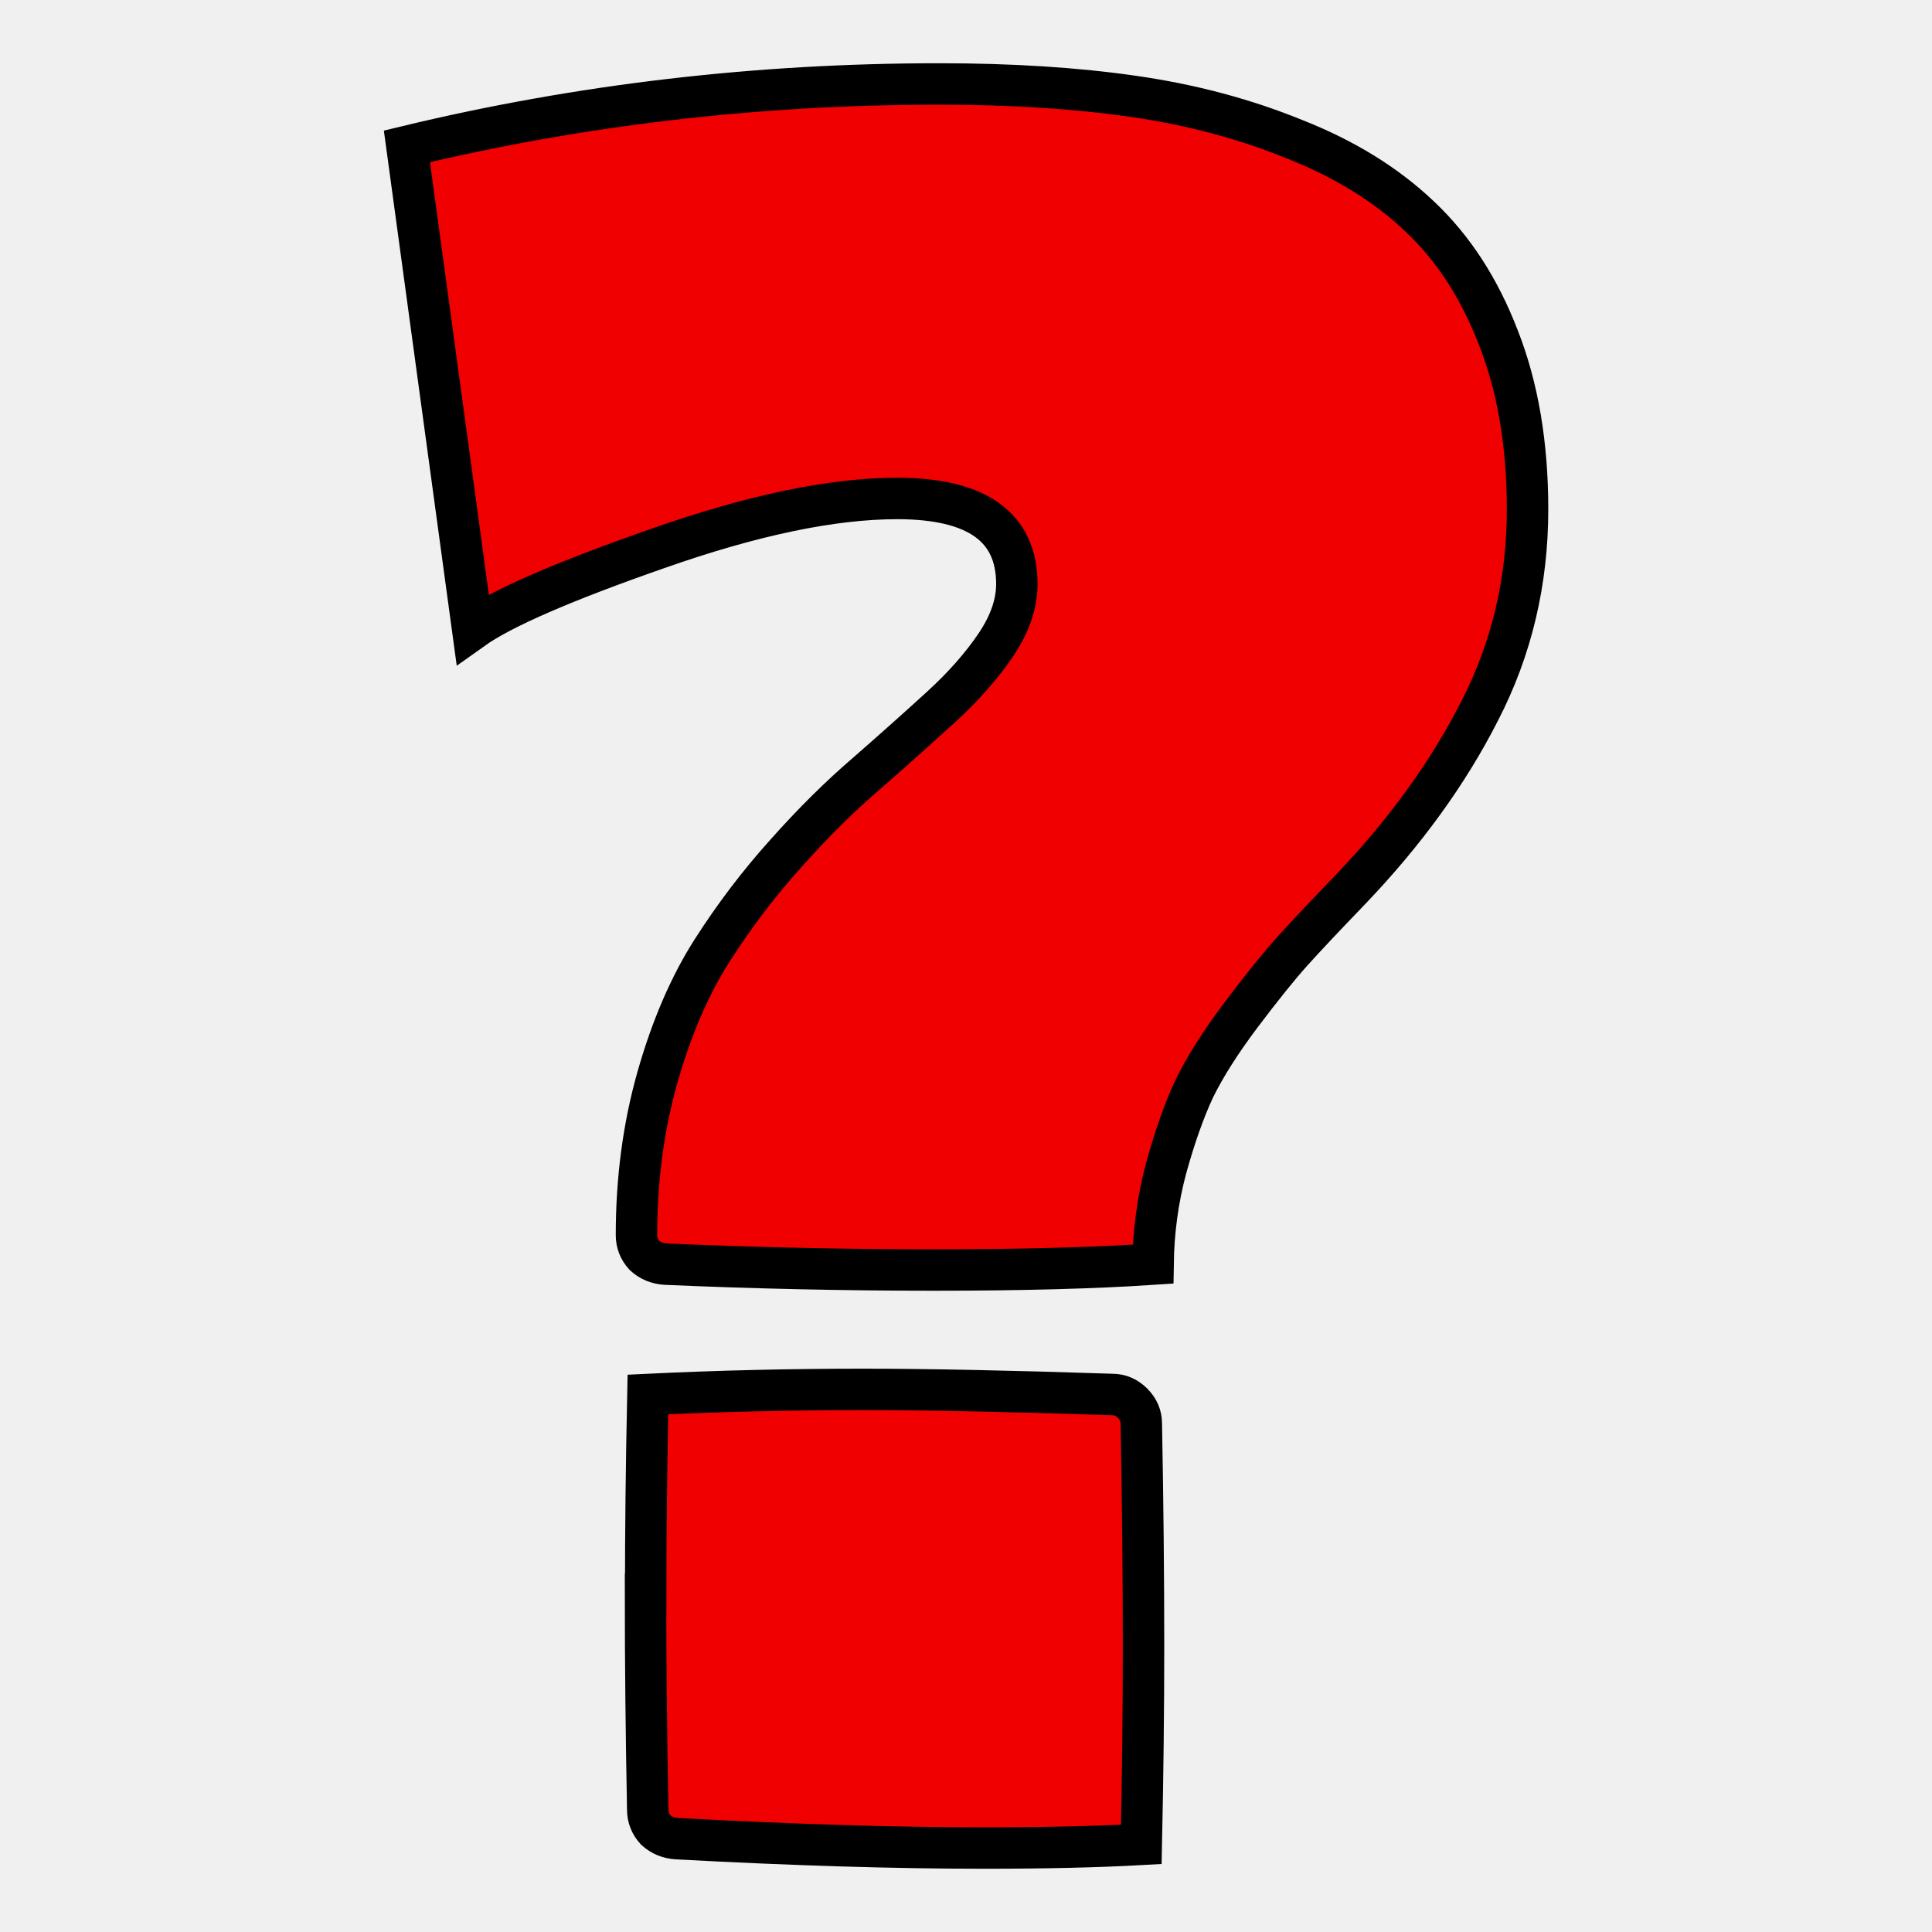
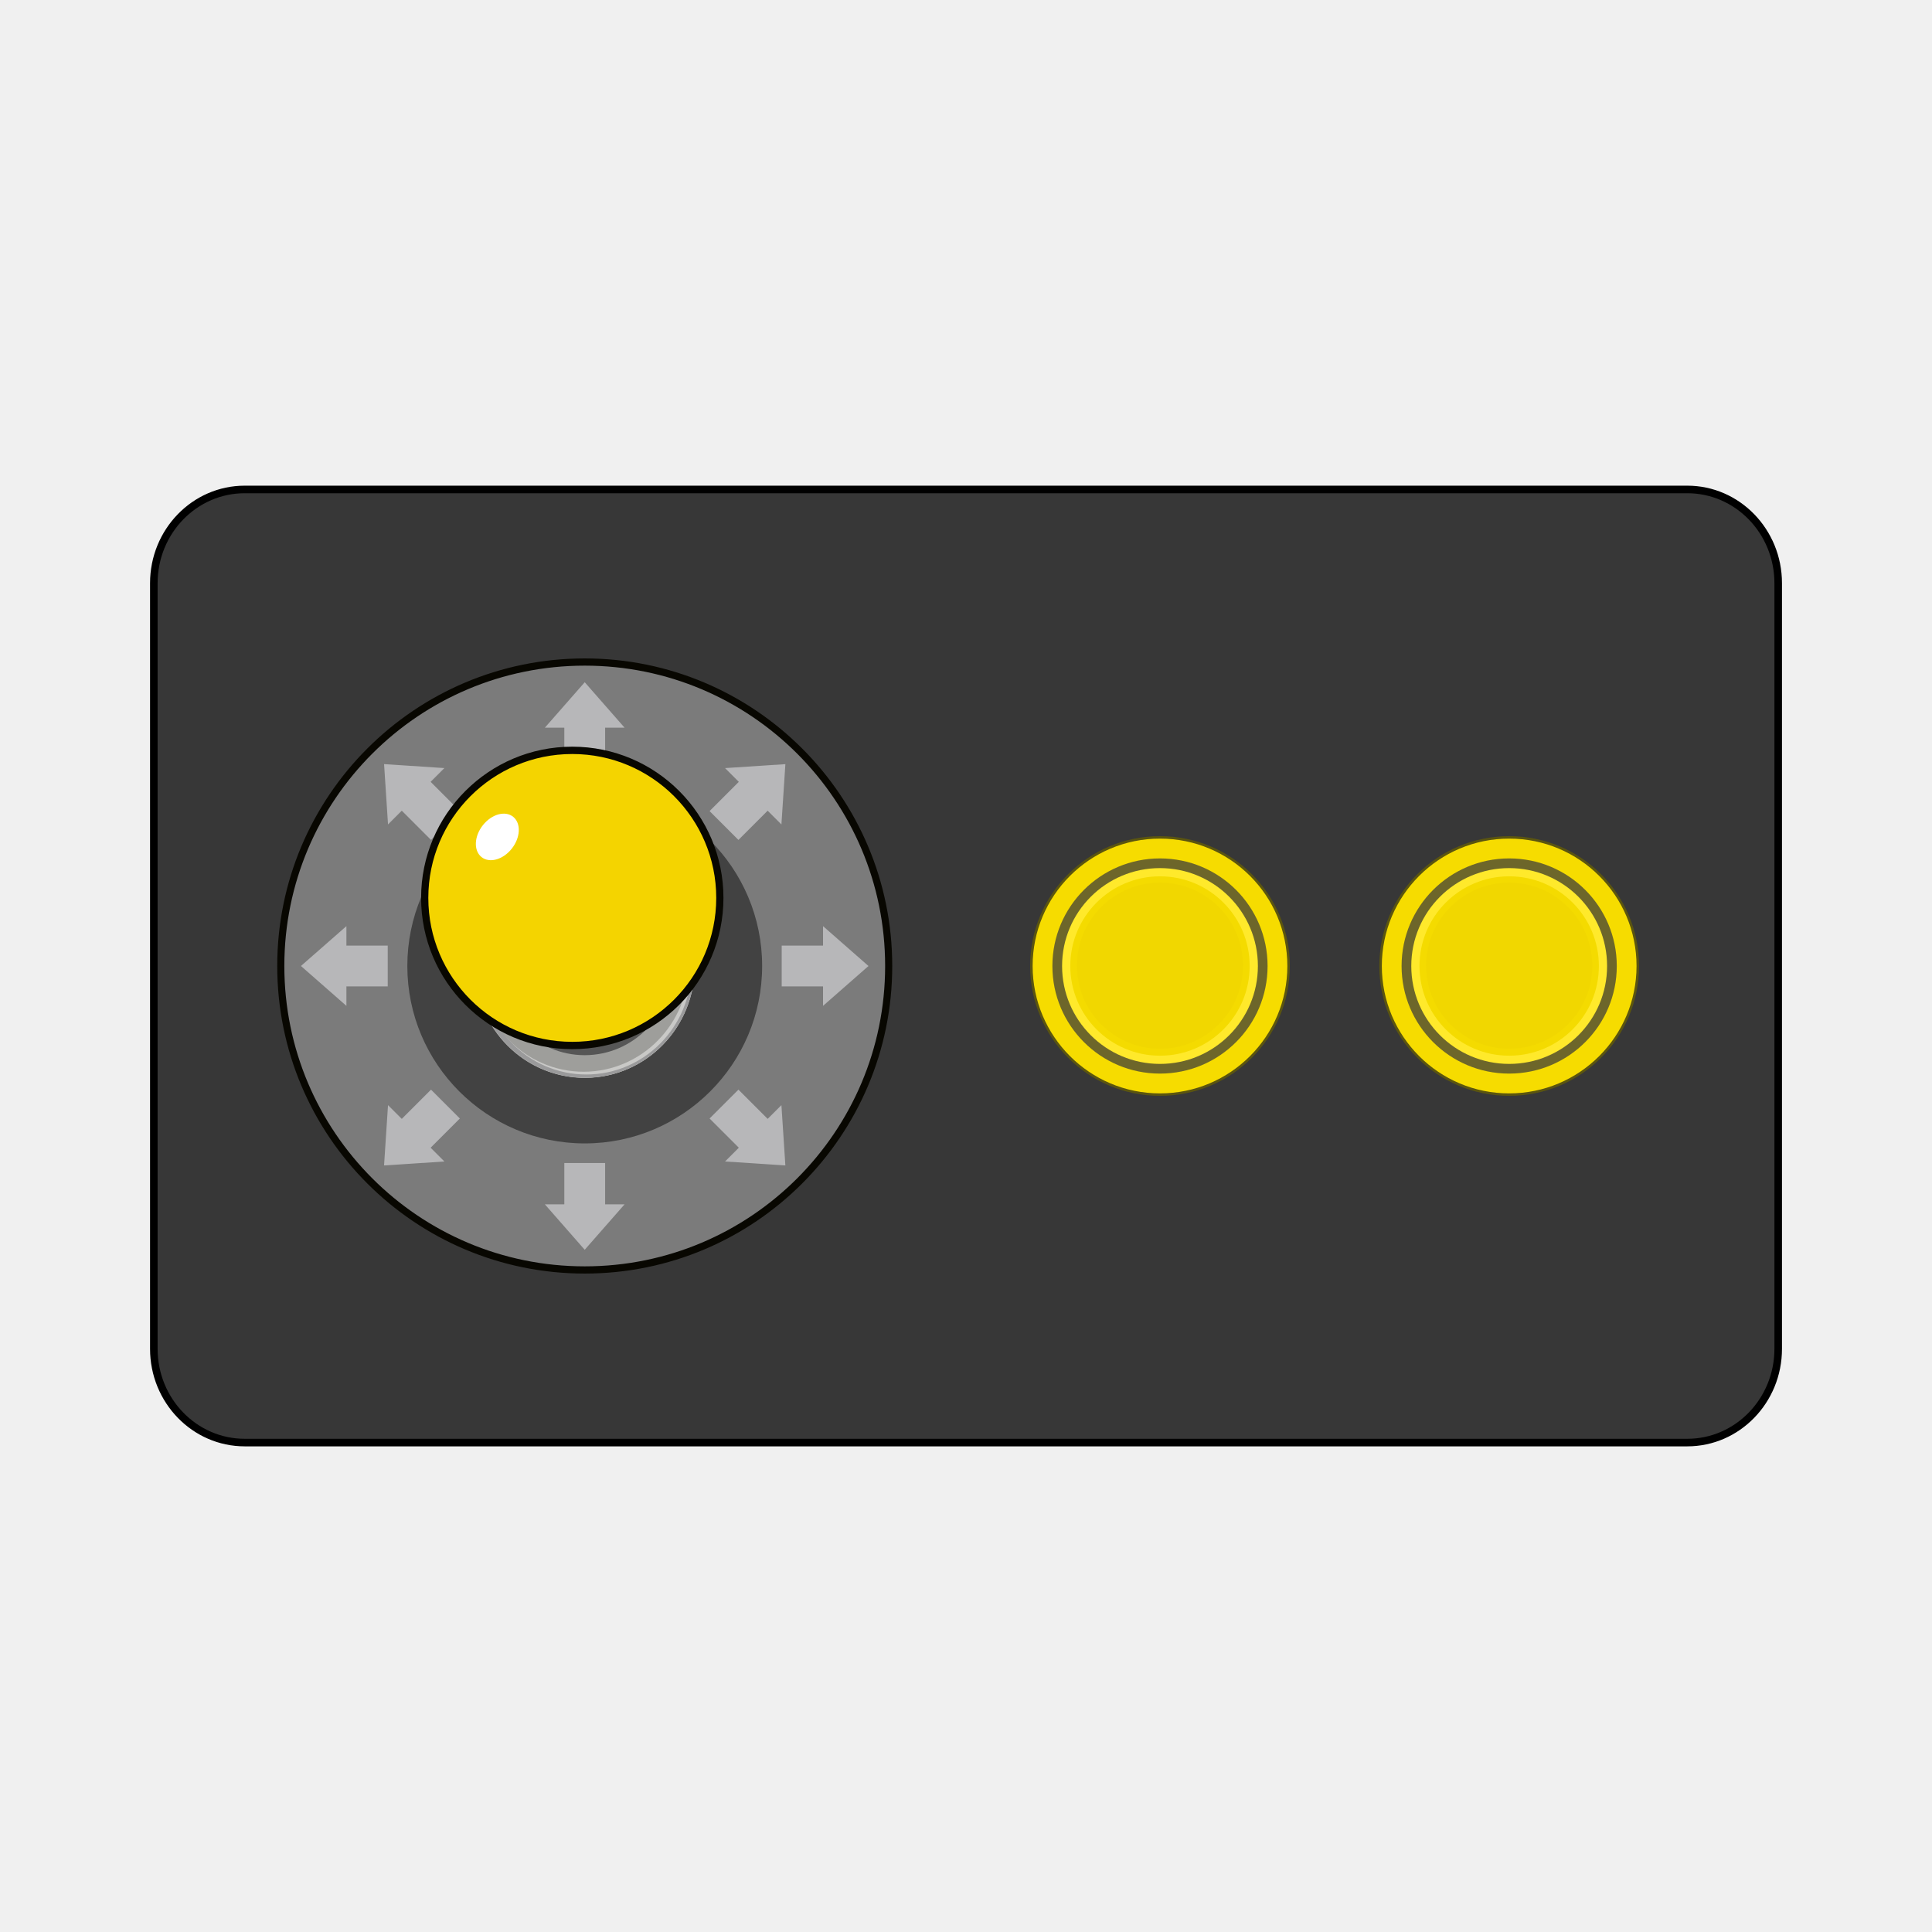
- <svg xmlns="http://www.w3.org/2000/svg" width="42" height="42" viewBox="0 0 11.113 11.113" version="1.1" id="svg4925">
+ <svg xmlns="http://www.w3.org/2000/svg" width="256" height="256" viewBox="0 0 67.733 67.733" version="1.1" id="svg4925">
  <defs id="defs4919" />
-   <g id="layer1" transform="translate(0,-285.8875)">
-     <g aria-label="?" style="font-style:normal;font-variant:normal;font-weight:normal;font-stretch:normal;font-size:18.723px;line-height:1.25;font-family:Digitalt;-inkscape-font-specification:Digitalt;letter-spacing:0px;word-spacing:0px;fill:#f00000;fill-opacity:1;stroke:#000000;stroke-width:0.261;stroke-miterlimit:4;stroke-dasharray:none;stroke-opacity:1" id="text4825" transform="matrix(0.913161,0,0,0.913161,1.938809,25.3087)">
-       <path d="m 1.944,295.4 q 0,-0.599 0.014,-1.257 0.667,-0.032 1.353,-0.032 0.603,0 1.572,0.032 0.073,0 0.128,0.055 0.055,0.055 0.055,0.128 0.014,0.741 0.014,1.403 0,0.59 -0.014,1.248 -0.411,0.023 -0.992,0.023 -0.841,0 -1.934,-0.059 -0.078,-0.005 -0.133,-0.055 -0.05,-0.055 -0.05,-0.128 -0.014,-0.718 -0.014,-1.358 z m -1.504,-9.119 q 1.632,-0.393 3.355,-0.393 0.681,0 1.221,0.078 0.544,0.078 1.015,0.27 0.475,0.187 0.791,0.489 0.315,0.297 0.494,0.763 0.183,0.466 0.183,1.079 0,0.686 -0.302,1.271 -0.297,0.585 -0.818,1.129 -0.242,0.251 -0.366,0.389 -0.123,0.137 -0.32,0.398 -0.192,0.256 -0.293,0.462 -0.096,0.206 -0.178,0.503 -0.078,0.293 -0.082,0.603 -0.553,0.037 -1.38,0.037 -0.85,0 -1.691,-0.037 -0.078,-0.005 -0.133,-0.055 -0.05,-0.055 -0.05,-0.128 0,-0.53 0.133,-0.997 0.133,-0.466 0.343,-0.795 0.21,-0.329 0.466,-0.613 0.256,-0.288 0.512,-0.507 0.256,-0.224 0.466,-0.416 0.21,-0.192 0.343,-0.389 0.133,-0.197 0.133,-0.384 0,-0.539 -0.754,-0.539 -0.613,0 -1.508,0.315 -0.891,0.311 -1.166,0.507 z" style="fill:#f00000;fill-opacity:1;stroke:#000000;stroke-width:0.261;stroke-miterlimit:4;stroke-dasharray:none;stroke-opacity:1" id="path4827" />
+   <g id="layer1" transform="translate(0,-229.2666)">
+     <rect style="opacity:1;vector-effect:none;fill:#373737;fill-opacity:1;stroke:#000000;stroke-width:0.265;stroke-linecap:butt;stroke-linejoin:round;stroke-miterlimit:4;stroke-dasharray:none;stroke-dashoffset:0;stroke-opacity:1;paint-order:normal" id="rect5985-6-0" width="56.948" height="33.415" x="5.393" y="246.426" ry="3.287" rx="3.187" />
+     <g id="g4928" transform="matrix(0.9999044,0,0,1.016446,0.00195324,-4.327527)">
+       <ellipse ry="10.484" rx="10.657" cx="20.5" cy="263.133" id="circle34-2-3-3-0-2" style="opacity:1;fill:#7b7b7b;fill-opacity:1;stroke:#080701;stroke-width:0.249;stroke-miterlimit:4;stroke-dasharray:none;stroke-opacity:1" />
+       <ellipse ry="6.119" rx="6.22" cx="20.5" cy="263.133" id="circle34-2-3-39-9" style="opacity:1;fill:#424242;fill-opacity:1;stroke-width:0.145" />
+       <g transform="matrix(0.8330163,0,0,0.8194597,4.525131,59.03631)" id="g5882-1-9">
+         <g id="g5815-9-6">
+           <g id="g5786-6-0">
+             <path style="fill:#b7b7b9;fill-opacity:1;stroke-width:0.108" d="m 19.177,237.119 -1.678,1.913 h 0.819 v 1.74 h 1.717 v -1.74 h 0.819 z" id="path4-0-9-2" />
+             <path style="fill:#b7b7b9;fill-opacity:1;stroke-width:0.108" d="m 19.176,261.007 1.678,-1.913 h -0.819 v -1.74 h -1.717 v 1.74 h -0.819 z" id="path4-0-4-3-7" />
+           </g>
+           <g transform="rotate(90,19.17658,249.0628)" id="g5786-9-3-6">
+             <path style="fill:#b7b7b9;fill-opacity:1;stroke-width:0.108" d="m 19.177,237.119 -1.678,1.913 h 0.819 v 1.74 h 1.717 v -1.74 h 0.819 z" id="path4-0-1-8-1" />
+             <path style="fill:#b7b7b9;fill-opacity:1;stroke-width:0.108" d="m 19.176,261.007 1.678,-1.913 h -0.819 v -1.74 h -1.717 v 1.74 h -0.819 z" id="path4-0-4-9-0-3" />
+           </g>
+         </g>
+         <g id="g5815-6-5-2" transform="rotate(45,19.23828,249.0373)">
+           <g id="g5786-4-6-1">
+             <path style="fill:#b7b7b9;fill-opacity:1;stroke-width:0.108" d="m 19.177,237.119 -1.678,1.913 h 0.819 v 1.74 h 1.717 v -1.74 h 0.819 z" id="path4-0-0-6-59" />
+             <path style="fill:#b7b7b9;fill-opacity:1;stroke-width:0.108" d="m 19.176,261.007 1.678,-1.913 h -0.819 v -1.74 h -1.717 v 1.74 h -0.819 z" id="path4-0-4-0-4-9" />
+           </g>
+           <g transform="rotate(90,19.17658,249.0628)" id="g5786-9-4-0-1">
+             <path style="fill:#b7b7b9;fill-opacity:1;stroke-width:0.108" d="m 19.177,237.119 -1.678,1.913 h 0.819 v 1.74 h 1.717 v -1.74 h 0.819 z" id="path4-0-1-6-0-4" />
+             <path style="fill:#b7b7b9;fill-opacity:1;stroke-width:0.108" d="m 19.176,261.007 1.678,-1.913 h -0.819 v -1.74 h -1.717 v 1.74 h -0.819 z" id="path4-0-4-9-2-4-9" />
+           </g>
+         </g>
+       </g>
+       <circle id="ellipse8-1" transform="rotate(-166.691)" cy="-251.347" cx="-80.523" r="3.86" style="fill:#9e9e9b;stroke-width:0.137" />
+       <circle transform="rotate(-90)" id="circle10-0" r="3.076" cy="20.498" cx="-263.133" style="fill:#565656;stroke-width:0.137" />
+       <path id="path12-7" d="m 20.507,259.297 c -2.123,0 -3.845,1.721 -3.845,3.845 0,2.123 1.721,3.845 3.845,3.845 2.123,0 3.845,-1.721 3.845,-3.845 0,-2.123 -1.721,-3.845 -3.845,-3.845 z m -0.047,7.483 c -2.035,0 -3.685,-1.65 -3.685,-3.685 0,-2.035 1.65,-3.685 3.685,-3.685 2.035,0 3.685,1.65 3.685,3.685 0,2.035 -1.65,3.685 -3.685,3.685 z" style="fill:#c9c9c7;stroke-width:0.137" />
+       <path id="path14-5" d="m 20.507,266.987 c 2.123,0 3.845,-1.721 3.845,-3.845 0,-2.123 -1.721,-3.845 -3.845,-3.845 -2.123,0 -3.845,1.721 -3.845,3.845 1.28e-4,2.124 1.722,3.845 3.845,3.845 z m 0.047,-7.482 c 2.035,0 3.685,1.65 3.685,3.685 0,2.035 -1.65,3.685 -3.685,3.685 -2.035,0 -3.685,-1.65 -3.685,-3.685 1.28e-4,-2.035 1.65,-3.685 3.685,-3.685 z" style="fill:#9a9a9b;stroke-width:0.137" />
+       <ellipse ry="5.09" rx="5.174" cx="20.063" cy="260.785" id="circle34-2-3-1-4-8" style="opacity:1;fill:#f4d400;fill-opacity:1;stroke:#080701;stroke-width:0.253;stroke-miterlimit:4;stroke-dasharray:none;stroke-opacity:1" />
+       <ellipse transform="matrix(0.6842207,0.729275,-0.6842207,0.729275,0,0)" ry="0.887" rx="0.651" cy="164.614" cx="190.096" id="path4910-2-7" style="opacity:1;vector-effect:none;fill:#ffffff;fill-opacity:1;stroke:none;stroke-width:0.019;stroke-linecap:butt;stroke-linejoin:round;stroke-miterlimit:4;stroke-dasharray:none;stroke-dashoffset:0;stroke-opacity:0.843;paint-order:normal" />
+     </g>
+     <g id="g5051" transform="translate(-0.2109925)">
+       <g id="g4943" transform="matrix(0.4478123,0,0,0.4405245,36.32593,158.0145)">
+         <ellipse style="opacity:1;vector-effect:none;fill:#f6dc00;fill-opacity:1;stroke:#5b550f;stroke-width:0.195;stroke-linecap:butt;stroke-linejoin:round;stroke-miterlimit:4;stroke-dasharray:none;stroke-dashoffset:0;stroke-opacity:1;paint-order:normal" id="path4799-0-2" cx="238.622" cy="-10.166" transform="rotate(90)" rx="10.235" ry="10.068" />
+         <g id="g8-8-1-9-1-8-6-2" transform="matrix(-0.5809419,0,0,-0.5905526,26.95507,254.7441)" style="fill:#6d662a;fill-opacity:1;stroke:none;stroke-width:1.225;stroke-miterlimit:4;stroke-dasharray:none;stroke-opacity:1">
+           <circle style="fill:#6d662a;fill-opacity:1;stroke:none;stroke-width:1.225;stroke-miterlimit:4;stroke-dasharray:none;stroke-opacity:1" id="circle6-1-0-9-9-5-1-4" r="14.5" cy="27.3" cx="28.9" />
+         </g>
+         <g id="g8-8-1-9-1-5-7" transform="matrix(-0.5286,0,0,-0.5373448,25.44239,253.2915)" style="fill:#ffe92b;fill-opacity:1;stroke:none;stroke-width:1.225;stroke-miterlimit:4;stroke-dasharray:none;stroke-opacity:1">
+           <circle style="fill:#ffe92b;fill-opacity:1;stroke:none;stroke-width:1.225;stroke-miterlimit:4;stroke-dasharray:none;stroke-opacity:1" id="circle6-1-0-9-9-54-7" r="14.5" cy="27.3" cx="28.9" />
+         </g>
+         <g id="g8-69-8-5-8-7-2-7-5" transform="matrix(-0.4842183,0,0,-0.4922289,24.15979,252.0598)" style="fill:#f4db00;fill-opacity:1;stroke:none;stroke-opacity:1">
+           <circle style="fill:#f4db00;fill-opacity:1;stroke:none;stroke-opacity:1" id="circle6-2-9-0-1-8-5-6-4" r="14.5" cy="27.3" cx="28.9" />
+         </g>
+         <g id="g8-69-8-5-8-7-5-8" transform="matrix(-0.4485264,0,0,-0.4559465,23.12829,251.0439)" style="fill:#f1d700;fill-opacity:1;stroke:none;stroke-opacity:1">
+           <circle style="fill:#f1d700;fill-opacity:1;stroke:none;stroke-opacity:1" id="circle6-2-9-0-1-8-69-1" r="14.5" cy="27.3" cx="28.9" />
+         </g>
+       </g>
+       <g id="g4943-94" transform="matrix(0.4478123,0,0,0.4405245,48.56823,158.0144)">
+         <ellipse style="opacity:1;vector-effect:none;fill:#f6dc00;fill-opacity:1;stroke:#5b550f;stroke-width:0.195;stroke-linecap:butt;stroke-linejoin:round;stroke-miterlimit:4;stroke-dasharray:none;stroke-dashoffset:0;stroke-opacity:1;paint-order:normal" id="path4799-0-2-6" cx="238.622" cy="-10.166" transform="rotate(90)" rx="10.235" ry="10.068" />
+         <g id="g8-8-1-9-1-8-6-2-9" transform="matrix(-0.5809419,0,0,-0.5905526,26.95507,254.7441)" style="fill:#6d662a;fill-opacity:1;stroke:none;stroke-width:1.225;stroke-miterlimit:4;stroke-dasharray:none;stroke-opacity:1">
+           <circle style="fill:#6d662a;fill-opacity:1;stroke:none;stroke-width:1.225;stroke-miterlimit:4;stroke-dasharray:none;stroke-opacity:1" id="circle6-1-0-9-9-5-1-4-2" r="14.5" cy="27.3" cx="28.9" />
+         </g>
+         <g id="g8-8-1-9-1-5-7-2" transform="matrix(-0.5286,0,0,-0.5373448,25.44239,253.2915)" style="fill:#ffe92b;fill-opacity:1;stroke:none;stroke-width:1.225;stroke-miterlimit:4;stroke-dasharray:none;stroke-opacity:1">
+           <circle style="fill:#ffe92b;fill-opacity:1;stroke:none;stroke-width:1.225;stroke-miterlimit:4;stroke-dasharray:none;stroke-opacity:1" id="circle6-1-0-9-9-54-7-4" r="14.5" cy="27.3" cx="28.9" />
+         </g>
+         <g id="g8-69-8-5-8-7-2-7-5-7" transform="matrix(-0.4842183,0,0,-0.4922289,24.15979,252.0598)" style="fill:#f4db00;fill-opacity:1;stroke:none;stroke-opacity:1">
+           <circle style="fill:#f4db00;fill-opacity:1;stroke:none;stroke-opacity:1" id="circle6-2-9-0-1-8-5-6-4-7" r="14.5" cy="27.3" cx="28.9" />
+         </g>
+         <g id="g8-69-8-5-8-7-5-8-5" transform="matrix(-0.4485264,0,0,-0.4559465,23.12829,251.0439)" style="fill:#f1d700;fill-opacity:1;stroke:none;stroke-opacity:1">
+           <circle style="fill:#f1d700;fill-opacity:1;stroke:none;stroke-opacity:1" id="circle6-2-9-0-1-8-69-1-48" r="14.5" cy="27.3" cx="28.9" />
+         </g>
+       </g>
    </g>
  </g>
</svg>
